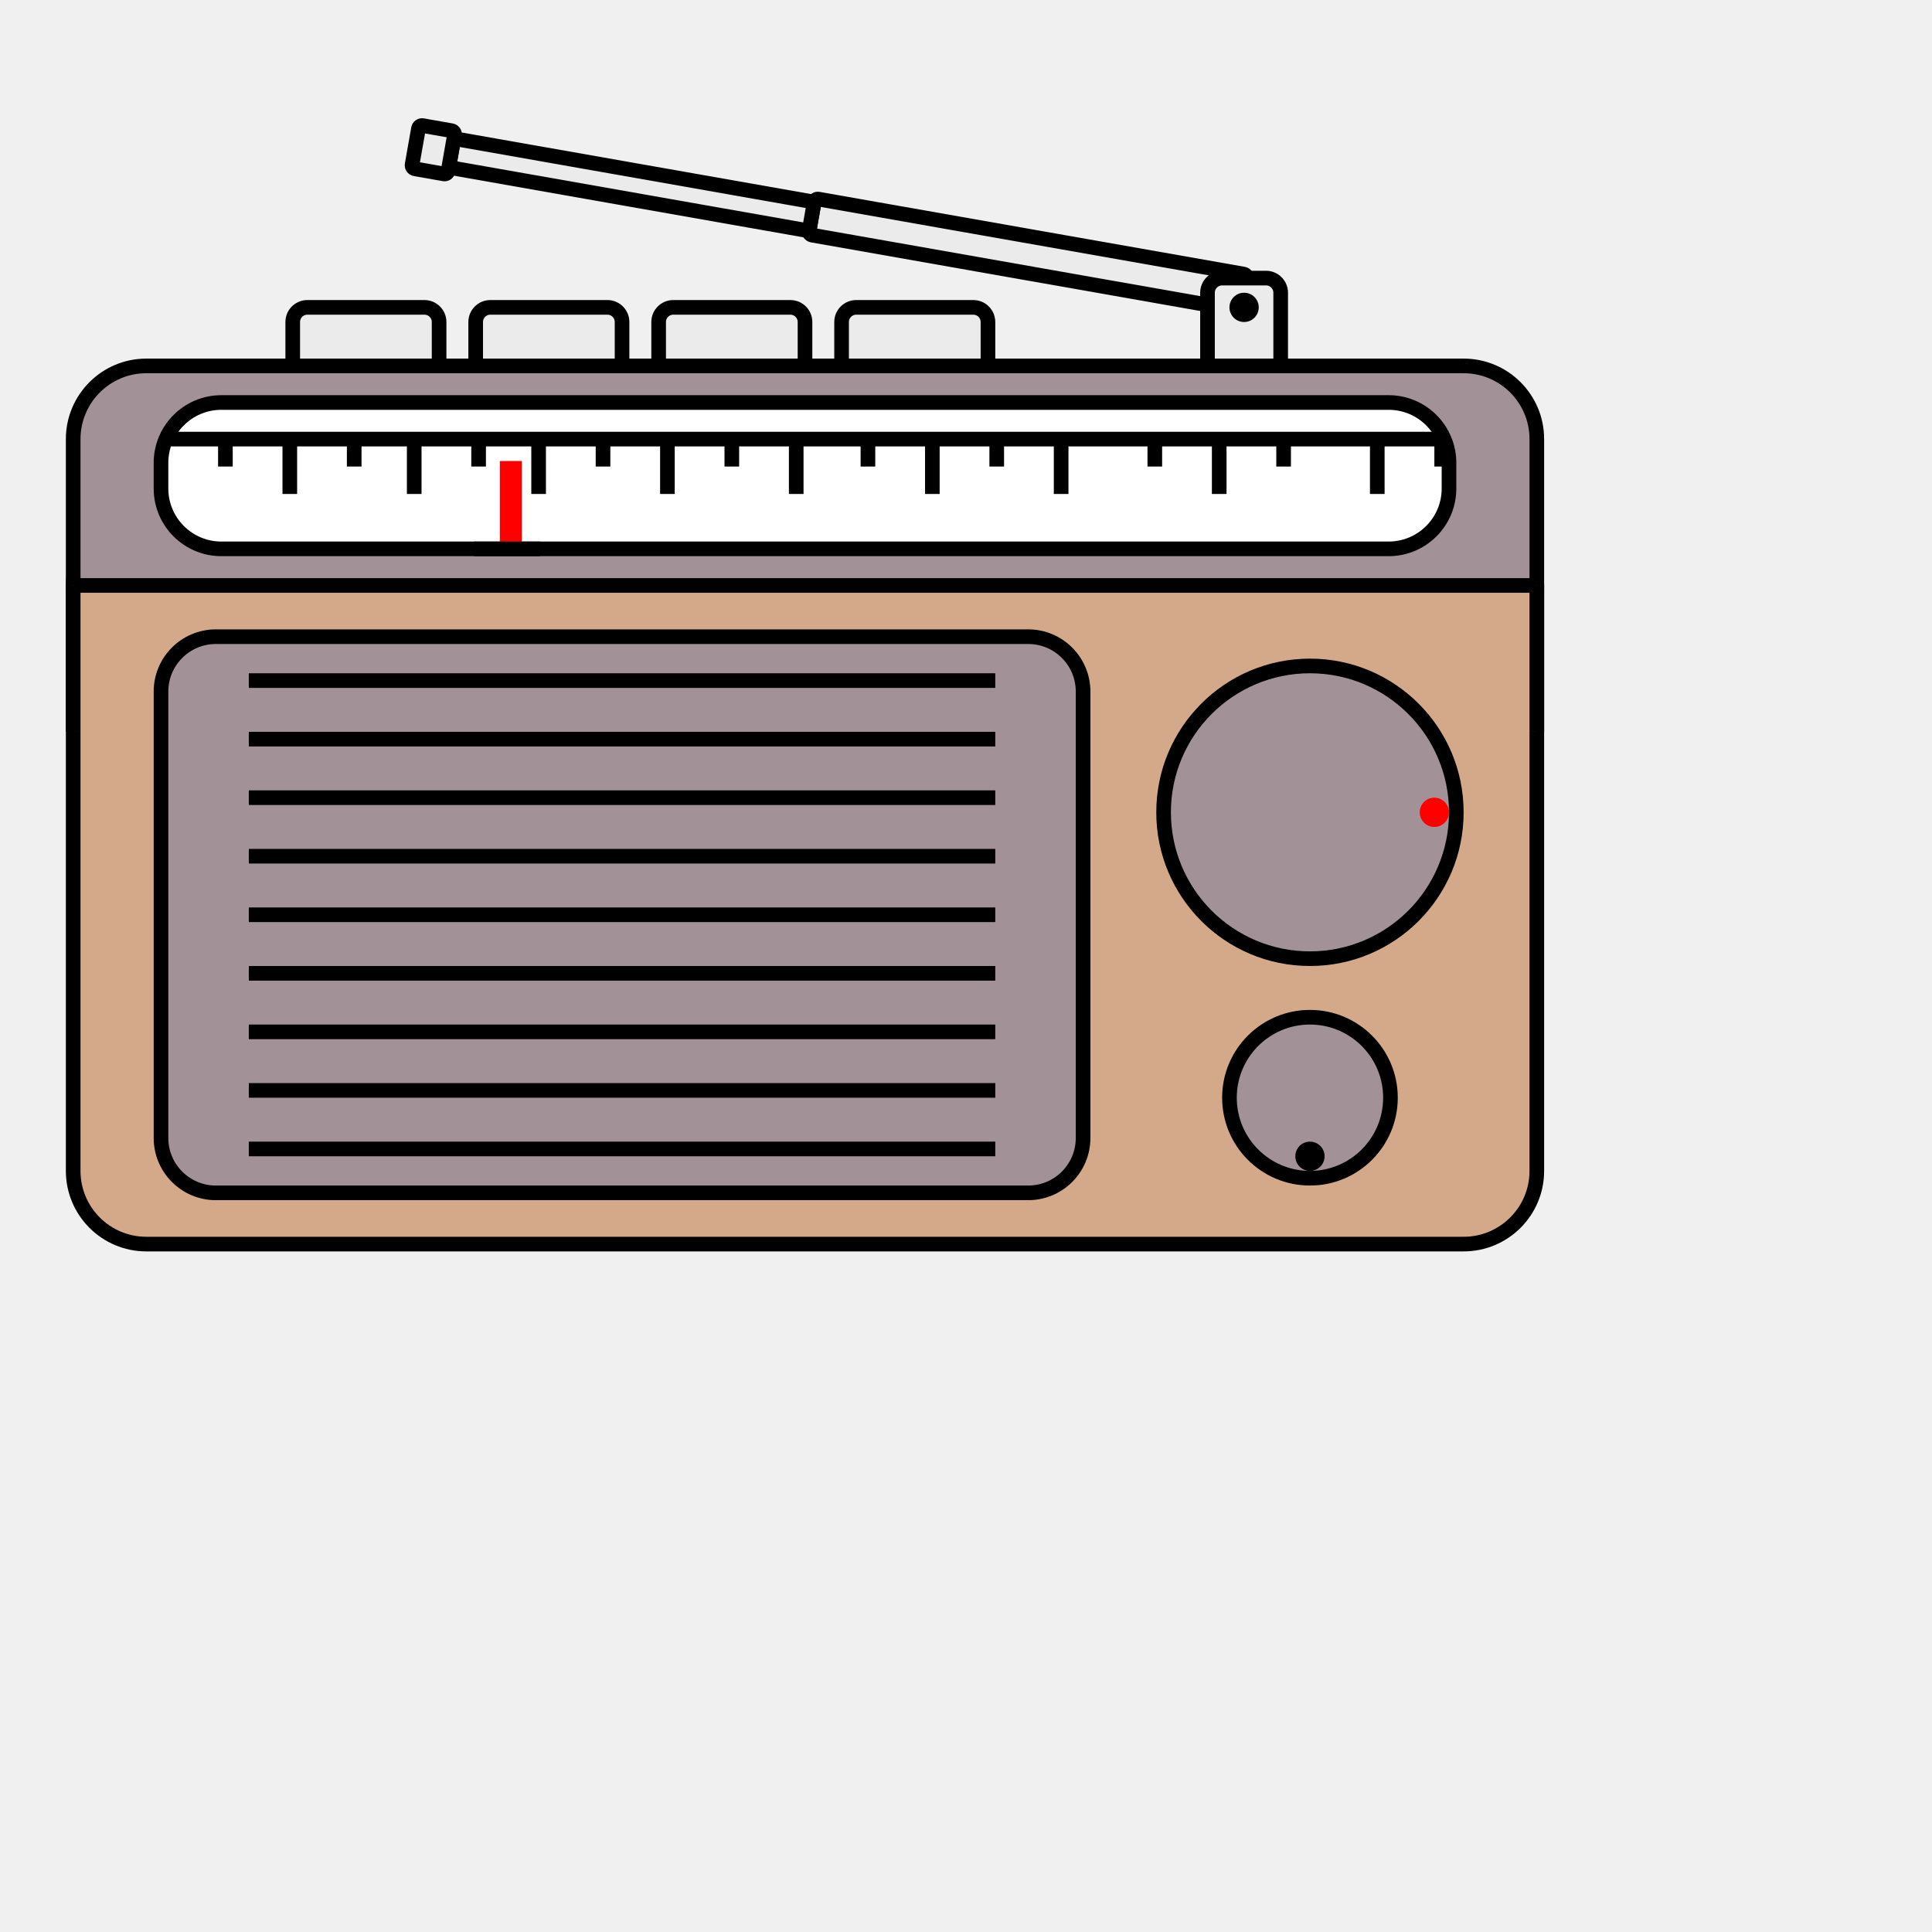
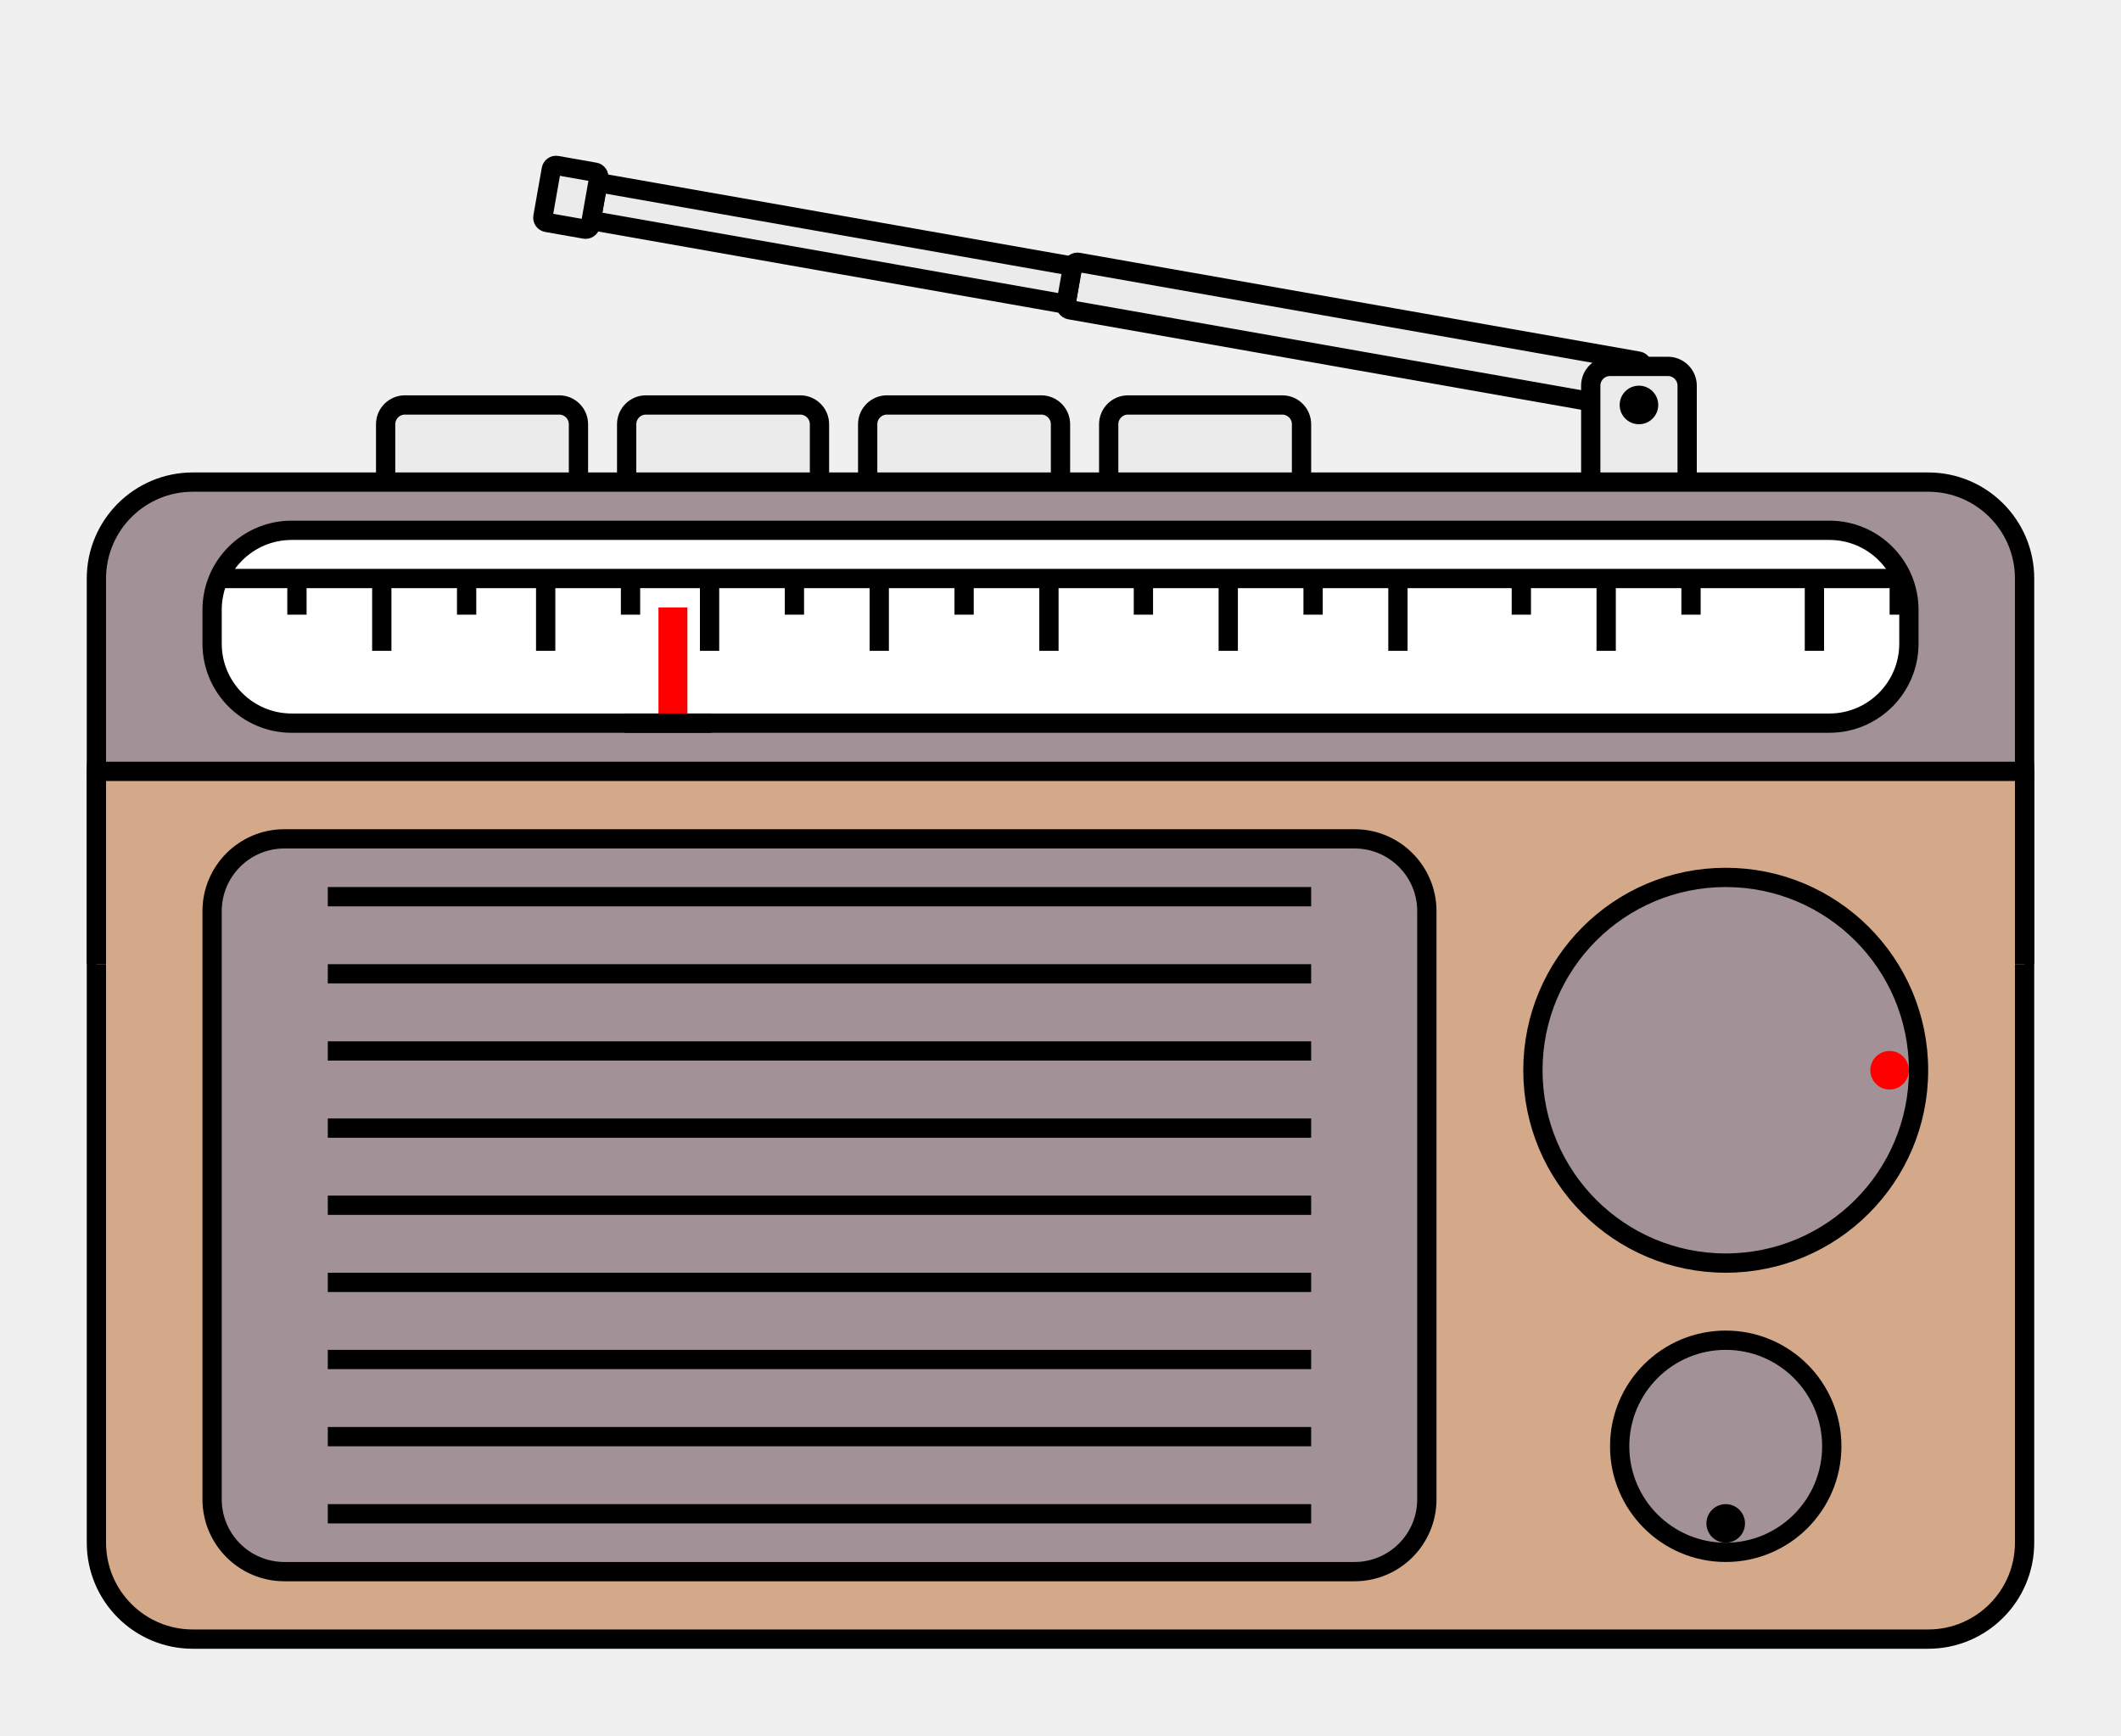
- <svg xmlns="http://www.w3.org/2000/svg" width="264" height="264">
+ <svg xmlns="http://www.w3.org/2000/svg" width="220" height="180">
  <g transform="translate(10 50)">
    <g transform="rotate(-80 160 -10)">
      <rect x="157.5" y="-70" width="5" height="60" stroke="black" stroke-width="2px" rx="0.5" ry="0.5" fill="#ebebeb"> </rect>
      <rect x="158" y="-120" width="4" height="50" stroke="black" stroke-width="2px" rx="0.5" ry="0.5" fill="#ebebeb"> </rect>
      <rect x="157" y="-125" width="6" height="5" stroke="black" stroke-width="2px" rx="0.5" ry="0.5" fill="#ebebeb"> </rect>
    </g>
    <rect x="155" y="-12" width="10" height="20" stroke="black" stroke-width="2px" rx="2" ry="2" fill="#ebebeb"> </rect>
    <rect x="30" y="-8" width="20" height="15" stroke="black" stroke-width="2px" rx="2" ry="2" fill="#ebebeb"> </rect>
    <rect x="55" y="-8" width="20" height="15" stroke="black" stroke-width="2px" rx="2" ry="2" fill="#ebebeb"> </rect>
    <rect x="80" y="-8" width="20" height="15" stroke="black" stroke-width="2px" rx="2" ry="2" fill="#ebebeb"> </rect>
    <rect x="105" y="-8" width="20" height="15" stroke="black" stroke-width="2px" rx="2" ry="2" fill="#ebebeb"> </rect>
    <circle cx="160" cy="-8" r="2" fill="black" />
    <rect x="0" y="20" width="200" height="100" stroke="black" stroke-width="2px" fill="#d4a98a" rx="10" ry="10"> </rect>
    <rect x="0" y="0" width="200" height="40" stroke="black" stroke-width="2px" fill="#a29297" rx="10" ry="10"> </rect>
    <rect x="0" y="30" width="200" height="10" fill="#a29297"> </rect>
    <rect x="0" y="30" width="200" height="20" fill="#d4a98a"> </rect>
    <line x1="0" y1="50" x2="0" y2="30" stroke="black" stroke-width="2px" />
    <line x1="200" y1="50" x2="200" y2="30" stroke="black" stroke-width="2px" />
    <line x1="0" y1="30" x2="200" y2="30" stroke="black" stroke-width="2px" />
    <rect x="12" y="5" width="176" height="20" stroke="black" stroke-width="2px" fill="white" rx="8.25" ry="8.25"> </rect>
    <line x1="12" y1="10" x2="188" y2="10" stroke="black" stroke-width="2px" />
    <line x1="20.8" y1="10" x2="20.8" y2="13.75" stroke="black" stroke-width="2px" />
    <line x1="29.6" y1="10" x2="29.6" y2="17.5" stroke="black" stroke-width="2px" />
    <line x1="38.4" y1="10" x2="38.4" y2="13.75" stroke="black" stroke-width="2px" />
    <line x1="46.6" y1="10" x2="46.6" y2="17.5" stroke="black" stroke-width="2px" />
    <line x1="55.4" y1="10" x2="55.4" y2="13.75" stroke="black" stroke-width="2px" />
    <line x1="59.8" y1="13" x2="59.8" y2="25" stroke="red" stroke-width="3px" />
    <line x1="54.8" y1="25" x2="63.8" y2="25" stroke="black" stroke-width="2px" />
    <line x1="63.6" y1="10" x2="63.6" y2="17.5" stroke="black" stroke-width="2px" />
    <line x1="72.4" y1="10" x2="72.4" y2="13.75" stroke="black" stroke-width="2px" />
    <line x1="81.2" y1="10" x2="81.2" y2="17.5" stroke="black" stroke-width="2px" />
    <line x1="90" y1="10" x2="90" y2="13.75" stroke="black" stroke-width="2px" />
    <line x1="98.8" y1="10" x2="98.8" y2="17.5" stroke="black" stroke-width="2px" />
    <line x1="108.6" y1="10" x2="108.6" y2="13.75" stroke="black" stroke-width="2px" />
    <line x1="117.4" y1="10" x2="117.4" y2="17.5" stroke="black" stroke-width="2px" />
    <line x1="126.2" y1="10" x2="126.2" y2="13.75" stroke="black" stroke-width="2px" />
    <line x1="135" y1="10" x2="135" y2="17.5" stroke="black" stroke-width="2px" />
    <line x1="147.8" y1="10" x2="147.8" y2="13.75" stroke="black" stroke-width="2px" />
    <line x1="156.6" y1="10" x2="156.6" y2="17.5" stroke="black" stroke-width="2px" />
    <line x1="165.4" y1="10" x2="165.4" y2="13.75" stroke="black" stroke-width="2px" />
    <line x1="178.2" y1="10" x2="178.2" y2="17.5" stroke="black" stroke-width="2px" />
    <line x1="187" y1="10" x2="187" y2="13.75" stroke="black" stroke-width="2px" />
    <circle cx="169" cy="61" r="20" stroke="black" stroke-width="2px" fill="#a29297" />
    <circle cx="186" cy="61" r="2" fill="red" />
    <circle cx="169" cy="100" r="11" stroke="black" stroke-width="2px" fill="#a29297" />
    <circle cx="169" cy="108" r="2" fill="black" />
    <rect x="12" y="37" width="126" height="76" stroke="black" stroke-width="2px" fill="#a29297" rx="7.5" ry="7.5"> </rect>
    <line x1="24" y1="43" x2="126" y2="43" stroke="black" stroke-width="2px" />
    <line x1="24" y1="51" x2="126" y2="51" stroke="black" stroke-width="2px" />
    <line x1="24" y1="59" x2="126" y2="59" stroke="black" stroke-width="2px" />
    <line x1="24" y1="67" x2="126" y2="67" stroke="black" stroke-width="2px" />
    <line x1="24" y1="75" x2="126" y2="75" stroke="black" stroke-width="2px" />
    <line x1="24" y1="83" x2="126" y2="83" stroke="black" stroke-width="2px" />
    <line x1="24" y1="91" x2="126" y2="91" stroke="black" stroke-width="2px" />
    <line x1="24" y1="99" x2="126" y2="99" stroke="black" stroke-width="2px" />
    <line x1="24" y1="107" x2="126" y2="107" stroke="black" stroke-width="2px" />
  </g>
</svg>
